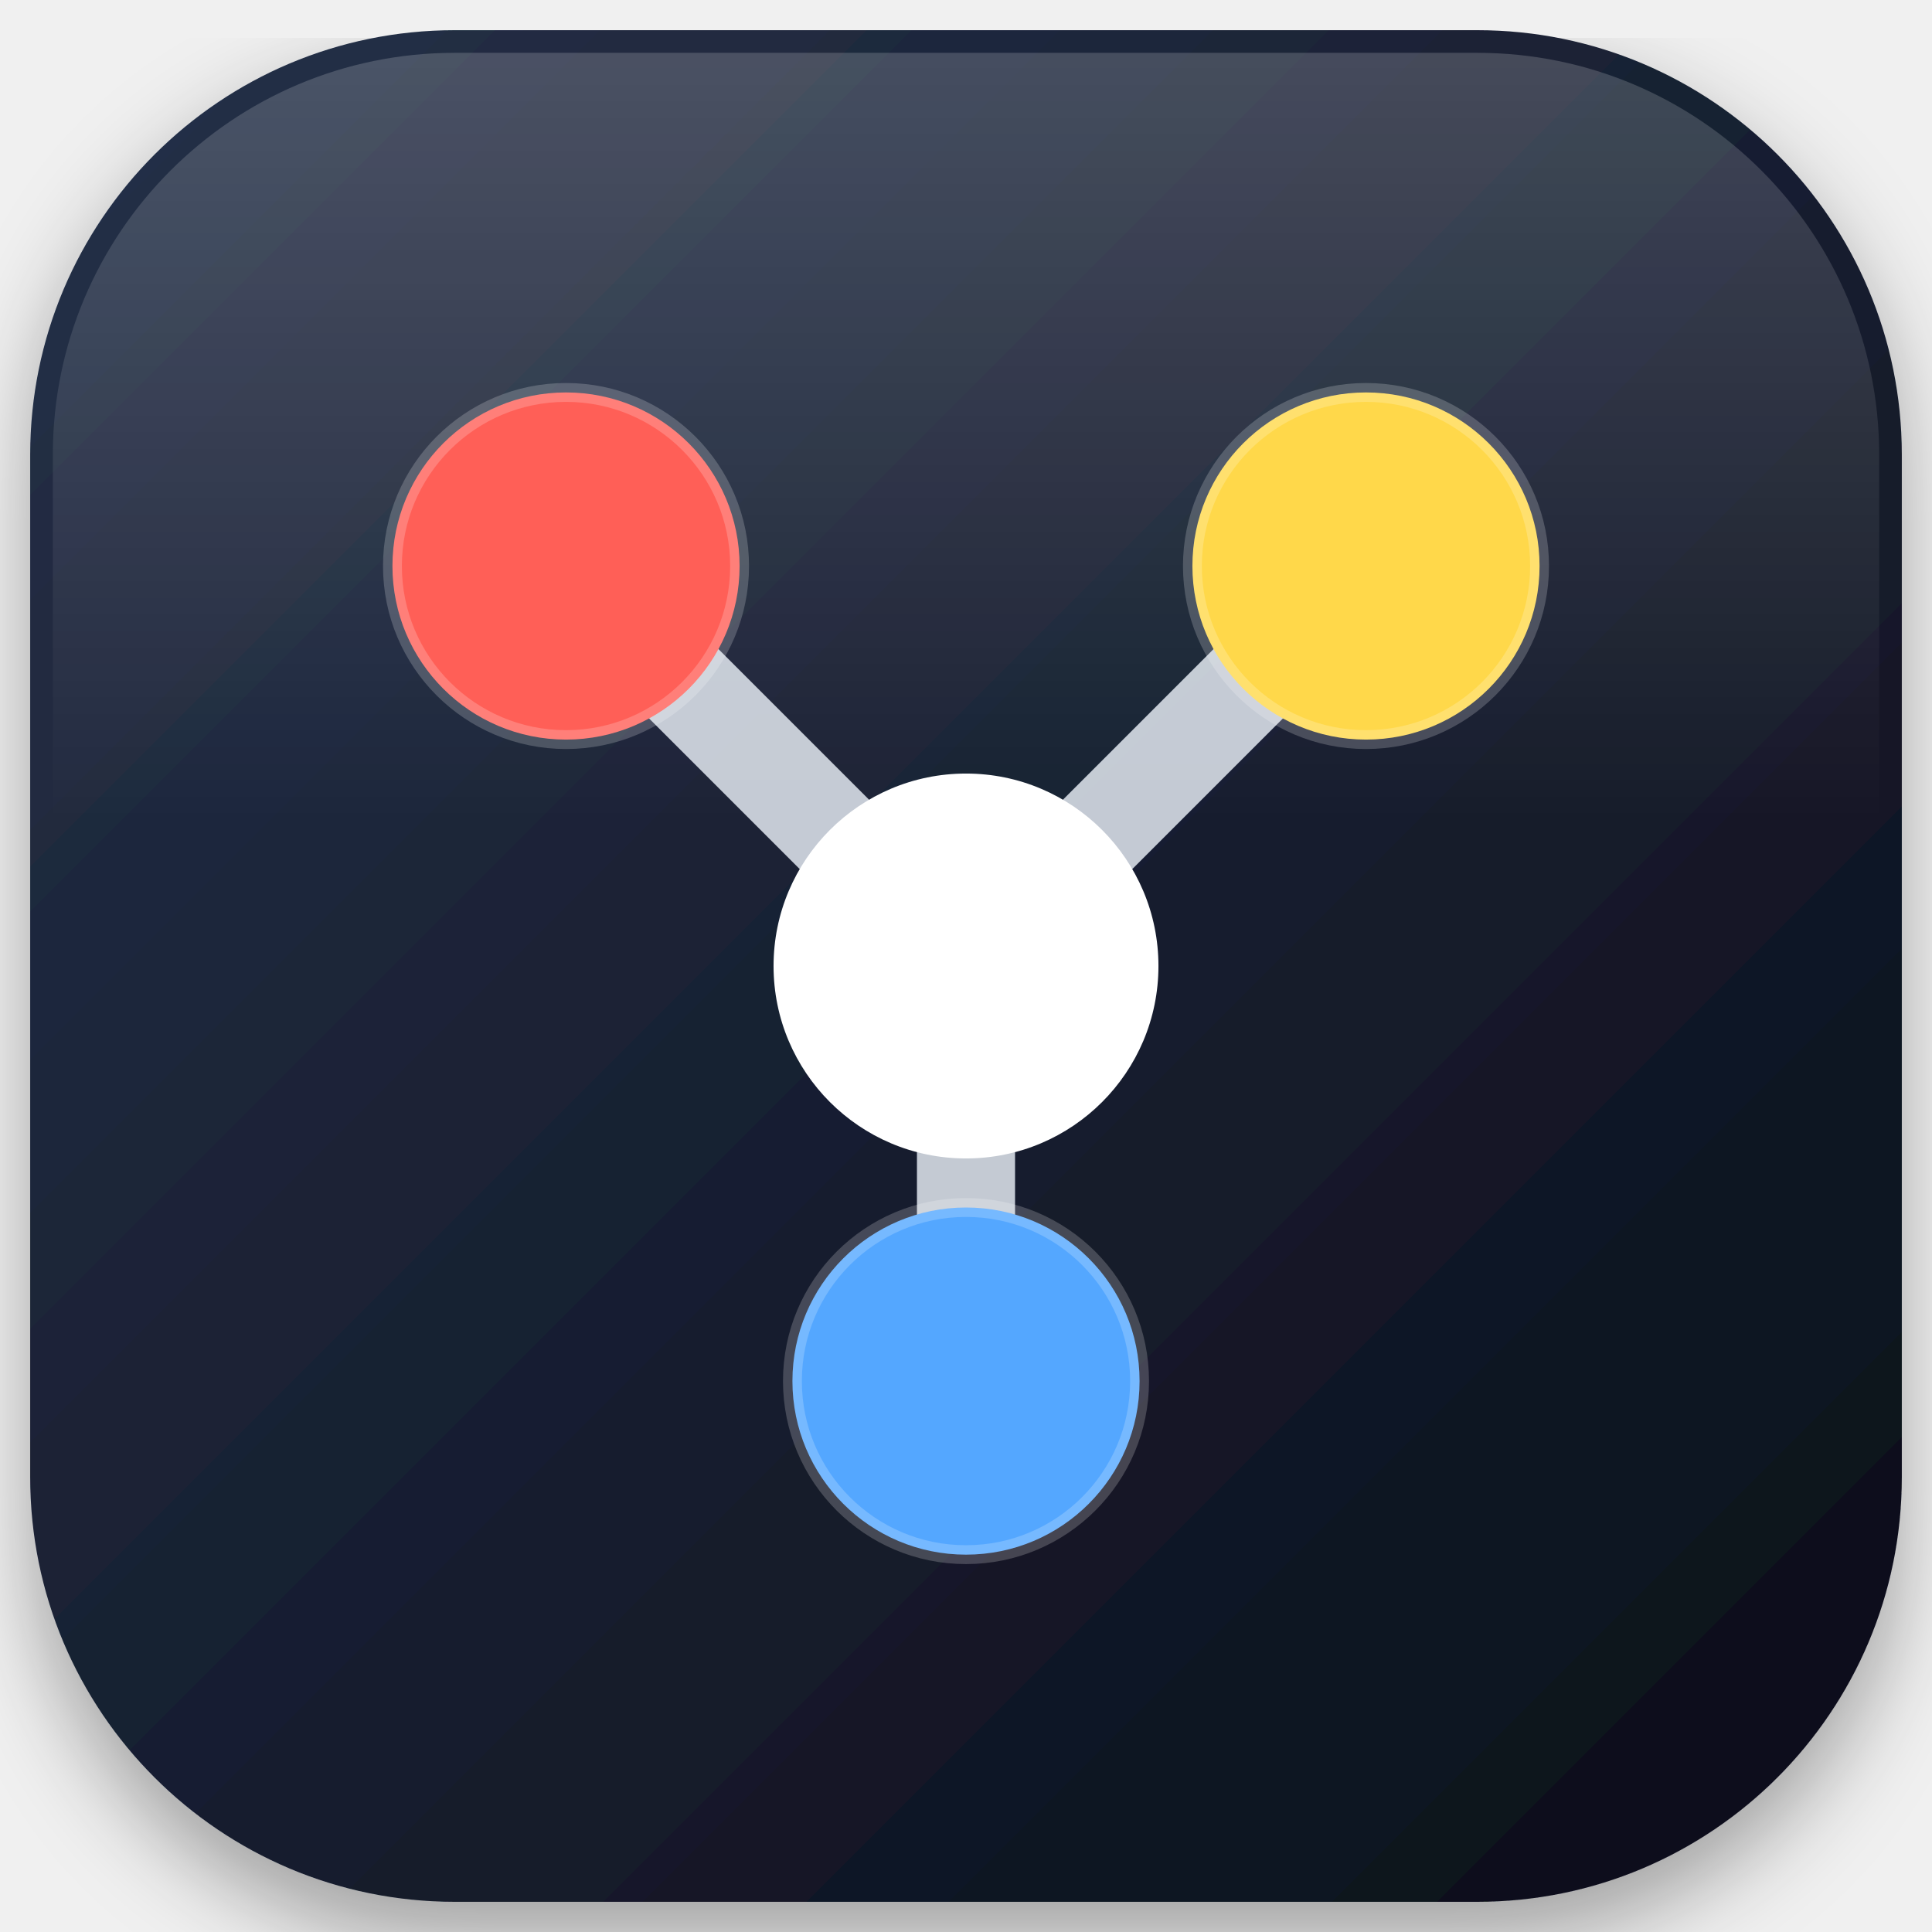
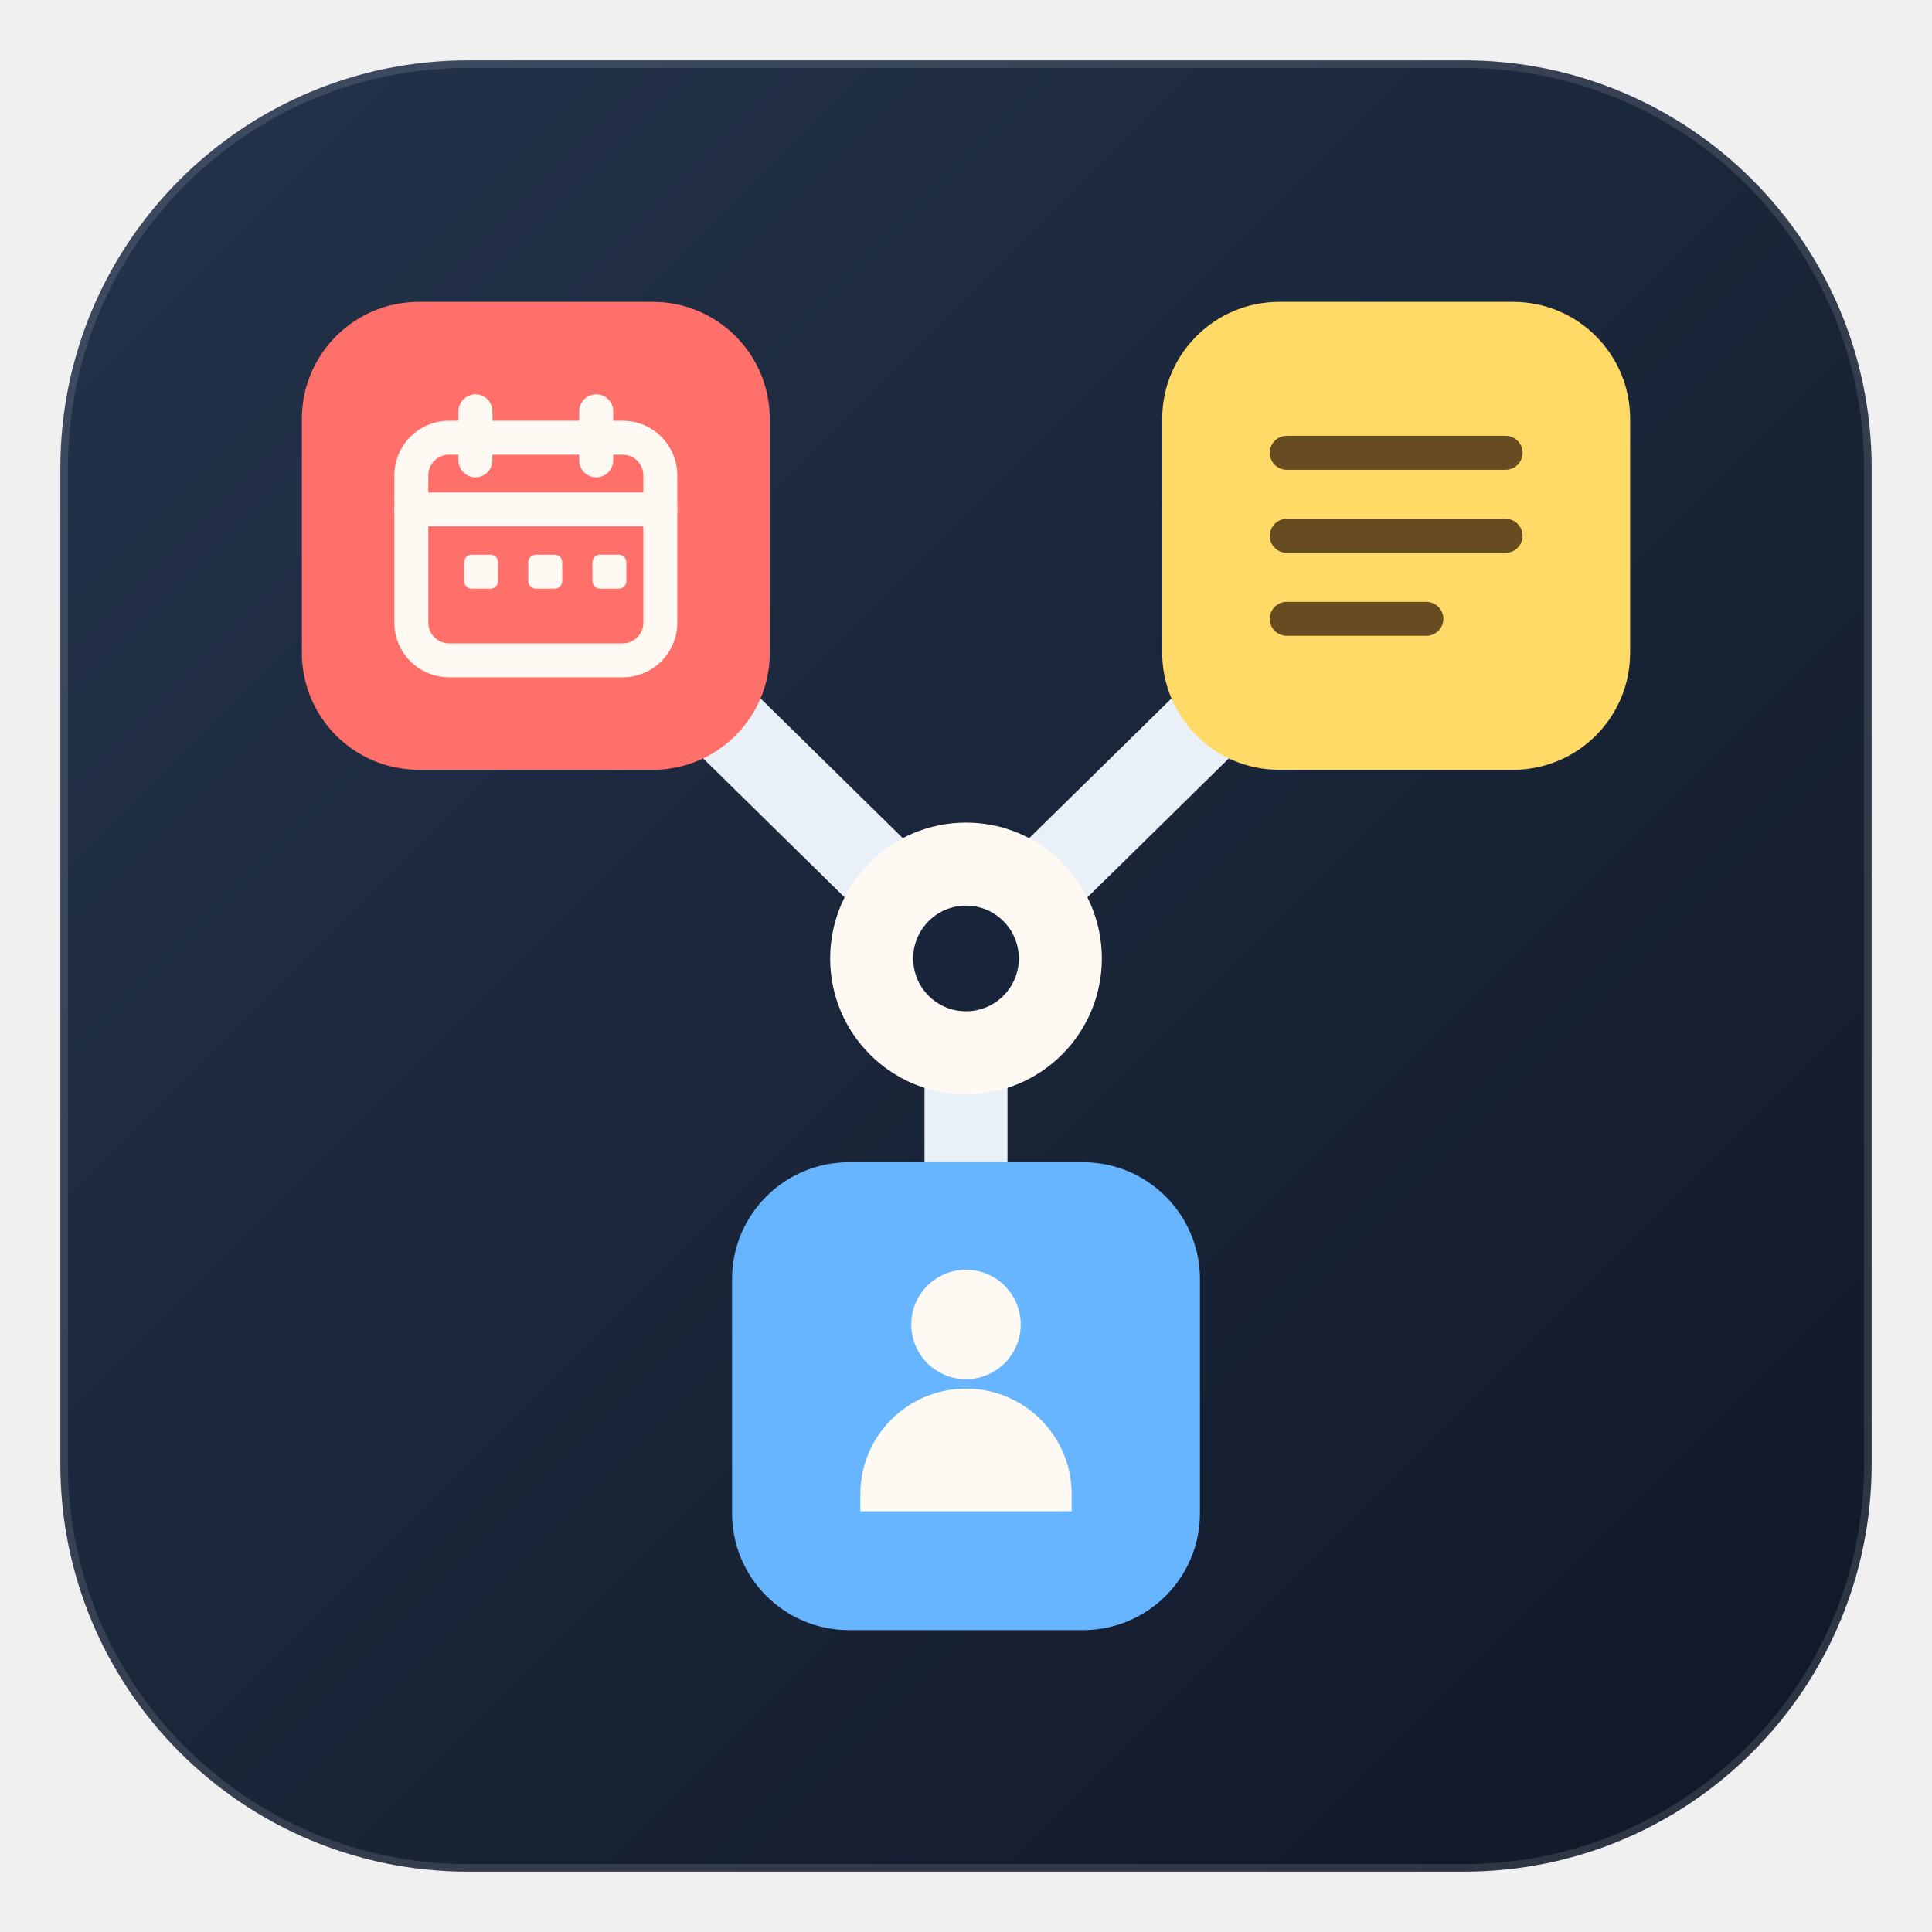
<svg xmlns="http://www.w3.org/2000/svg" viewBox="0 0 1024 1024" role="img" aria-labelledby="title desc">
  <defs>
    <linearGradient id="background" x1="0" y1="0" x2="1" y2="1">
-       <stop offset="0" stop-color="#263149" />
-       <stop offset="1" stop-color="#090D18" />
+       <stop stop-color="#24334B" />
+       <stop offset="1" stop-color="#101827" />
    </linearGradient>
-     <linearGradient id="highlight" x1="0" y1="0" x2="0" y2="1">
-       <stop offset="0" stop-color="#FFFFFF" stop-opacity=".18" />
-       <stop offset=".42" stop-color="#FFFFFF" stop-opacity="0" />
-     </linearGradient>
-     <filter id="shadow" x="-20%" y="-20%" width="140%" height="140%">
-       <feDropShadow dx="0" dy="20" stdDeviation="24" flood-color="#02040A" flood-opacity=".34" />
-     </filter>
  </defs>
-   <rect x="16" y="16" width="992" height="992" rx="225" fill="url(#background)" filter="url(#shadow)" />
-   <rect x="28" y="28" width="968" height="968" rx="213" fill="url(#highlight)" />
-   <g fill="none" stroke="#EAF0F8" stroke-width="52" stroke-linecap="round" opacity=".82">
-     <path d="M 300 300 L 512 512" />
-     <path d="M 724 300 L 512 512" />
-     <path d="M 512 732 L 512 512" />
+   <rect x="32" y="32" width="960" height="960" rx="216" fill="url(#background)" />
+   <rect x="34" y="34" width="956" height="956" rx="214" fill="none" stroke="#FFFFFF" stroke-opacity=".12" stroke-width="4" />
+   <path d="M284 284 512 508 740 284 M512 508V740" fill="none" stroke="#EAF0F8" stroke-width="44" stroke-linecap="round" stroke-linejoin="round" />
+   <rect x="160" y="160" width="248" height="248" rx="62" fill="#FF706B" />
+   <rect x="616" y="160" width="248" height="248" rx="62" fill="#FFDA67" />
+   <rect x="388" y="616" width="248" height="248" rx="62" fill="#68B5FF" />
+   <g fill="none" stroke="#FFF9F3" stroke-width="18" stroke-linecap="round" stroke-linejoin="round">
+     <rect x="218" y="232" width="132" height="118" rx="20" />
+     <path d="M218 270H350 M252 218V244 M316 218V244" />
  </g>
-   <g stroke="#FFFFFF" stroke-opacity=".2" stroke-width="10">
-     <circle cx="300" cy="300" r="92" fill="#FF5F57" />
-     <circle cx="724" cy="300" r="92" fill="#FFD84A" />
-     <circle cx="512" cy="732" r="92" fill="#54A7FF" />
+   <g fill="#FFF9F3">
+     <rect x="246" y="294" width="18" height="18" rx="4" />
+     <rect x="280" y="294" width="18" height="18" rx="4" />
+     <rect x="314" y="294" width="18" height="18" rx="4" />
  </g>
-   <circle cx="512" cy="512" r="102" fill="#FFFFFF" />
+   <path d="M682 240H798 M682 284H798 M682 328H756" fill="none" stroke="#664C20" stroke-width="18" stroke-linecap="round" />
+   <g fill="#FFF9F3">
+     <circle cx="512" cy="702" r="29" />
+     <path d="M456 792a56 56 0 0 1 112 0v9H456Z" />
+     <circle cx="512" cy="508" r="72" />
+   </g>
+   <circle cx="512" cy="508" r="28" fill="#19253A" />
</svg>
